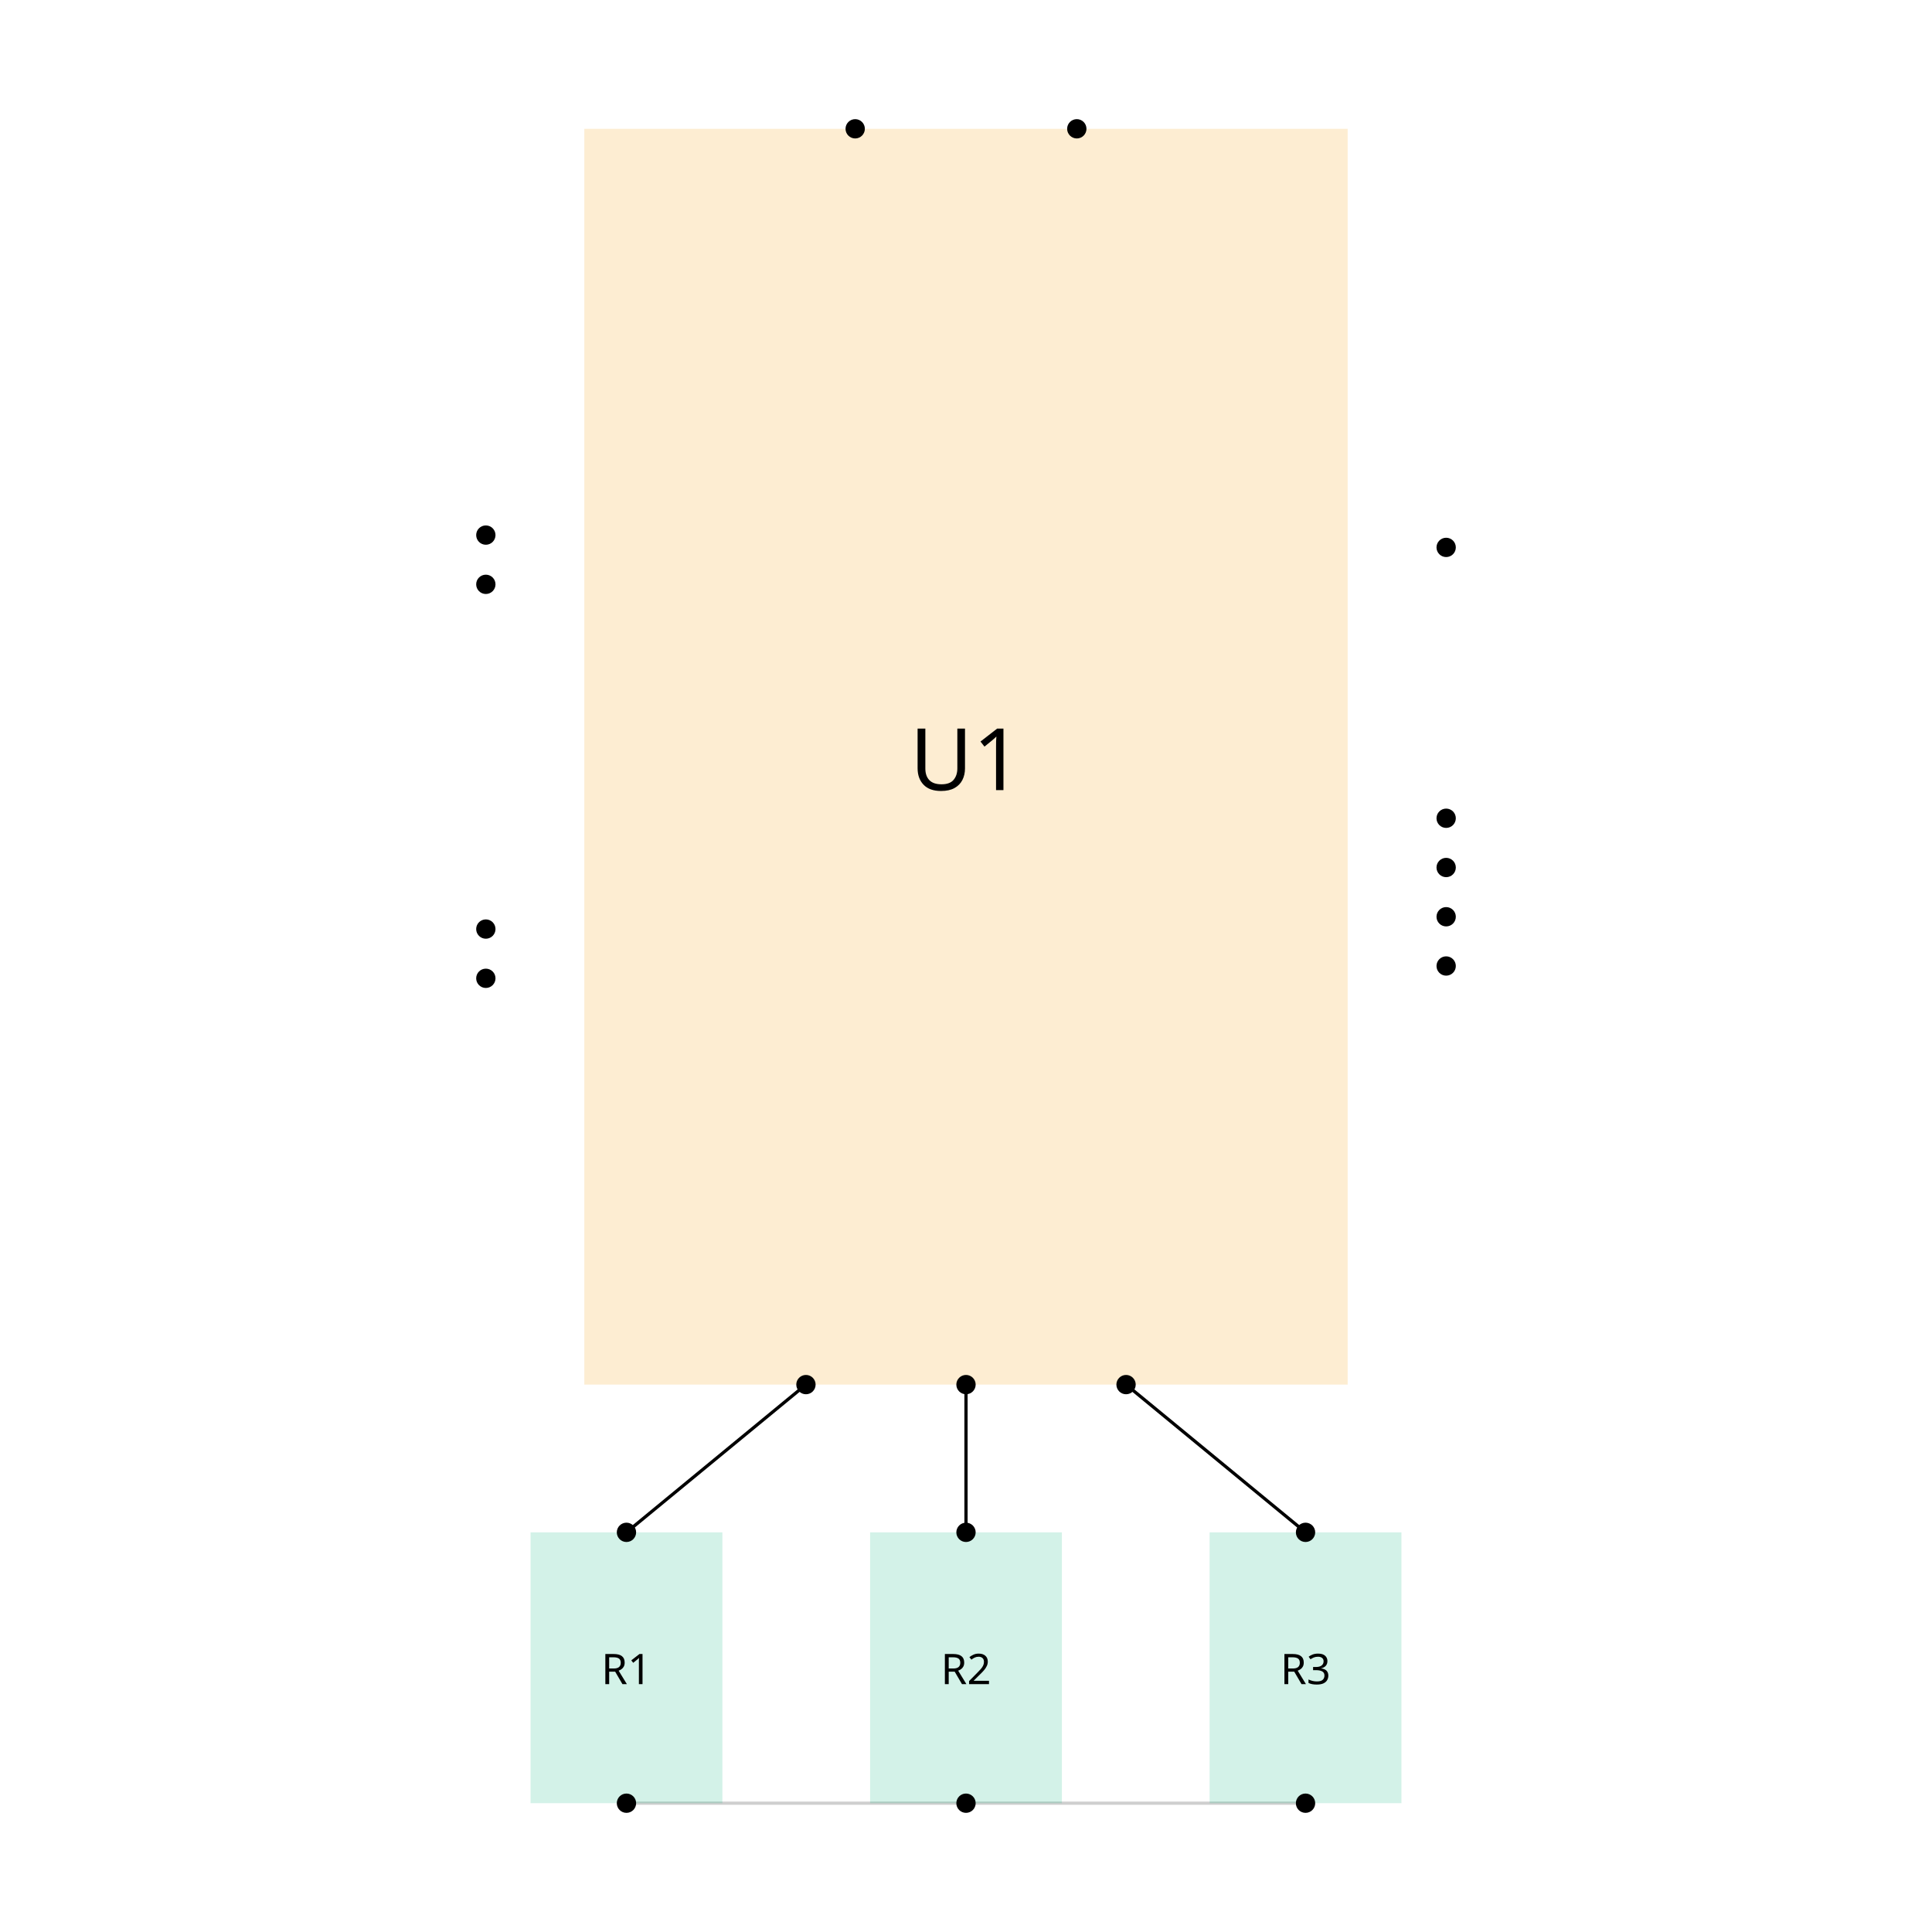
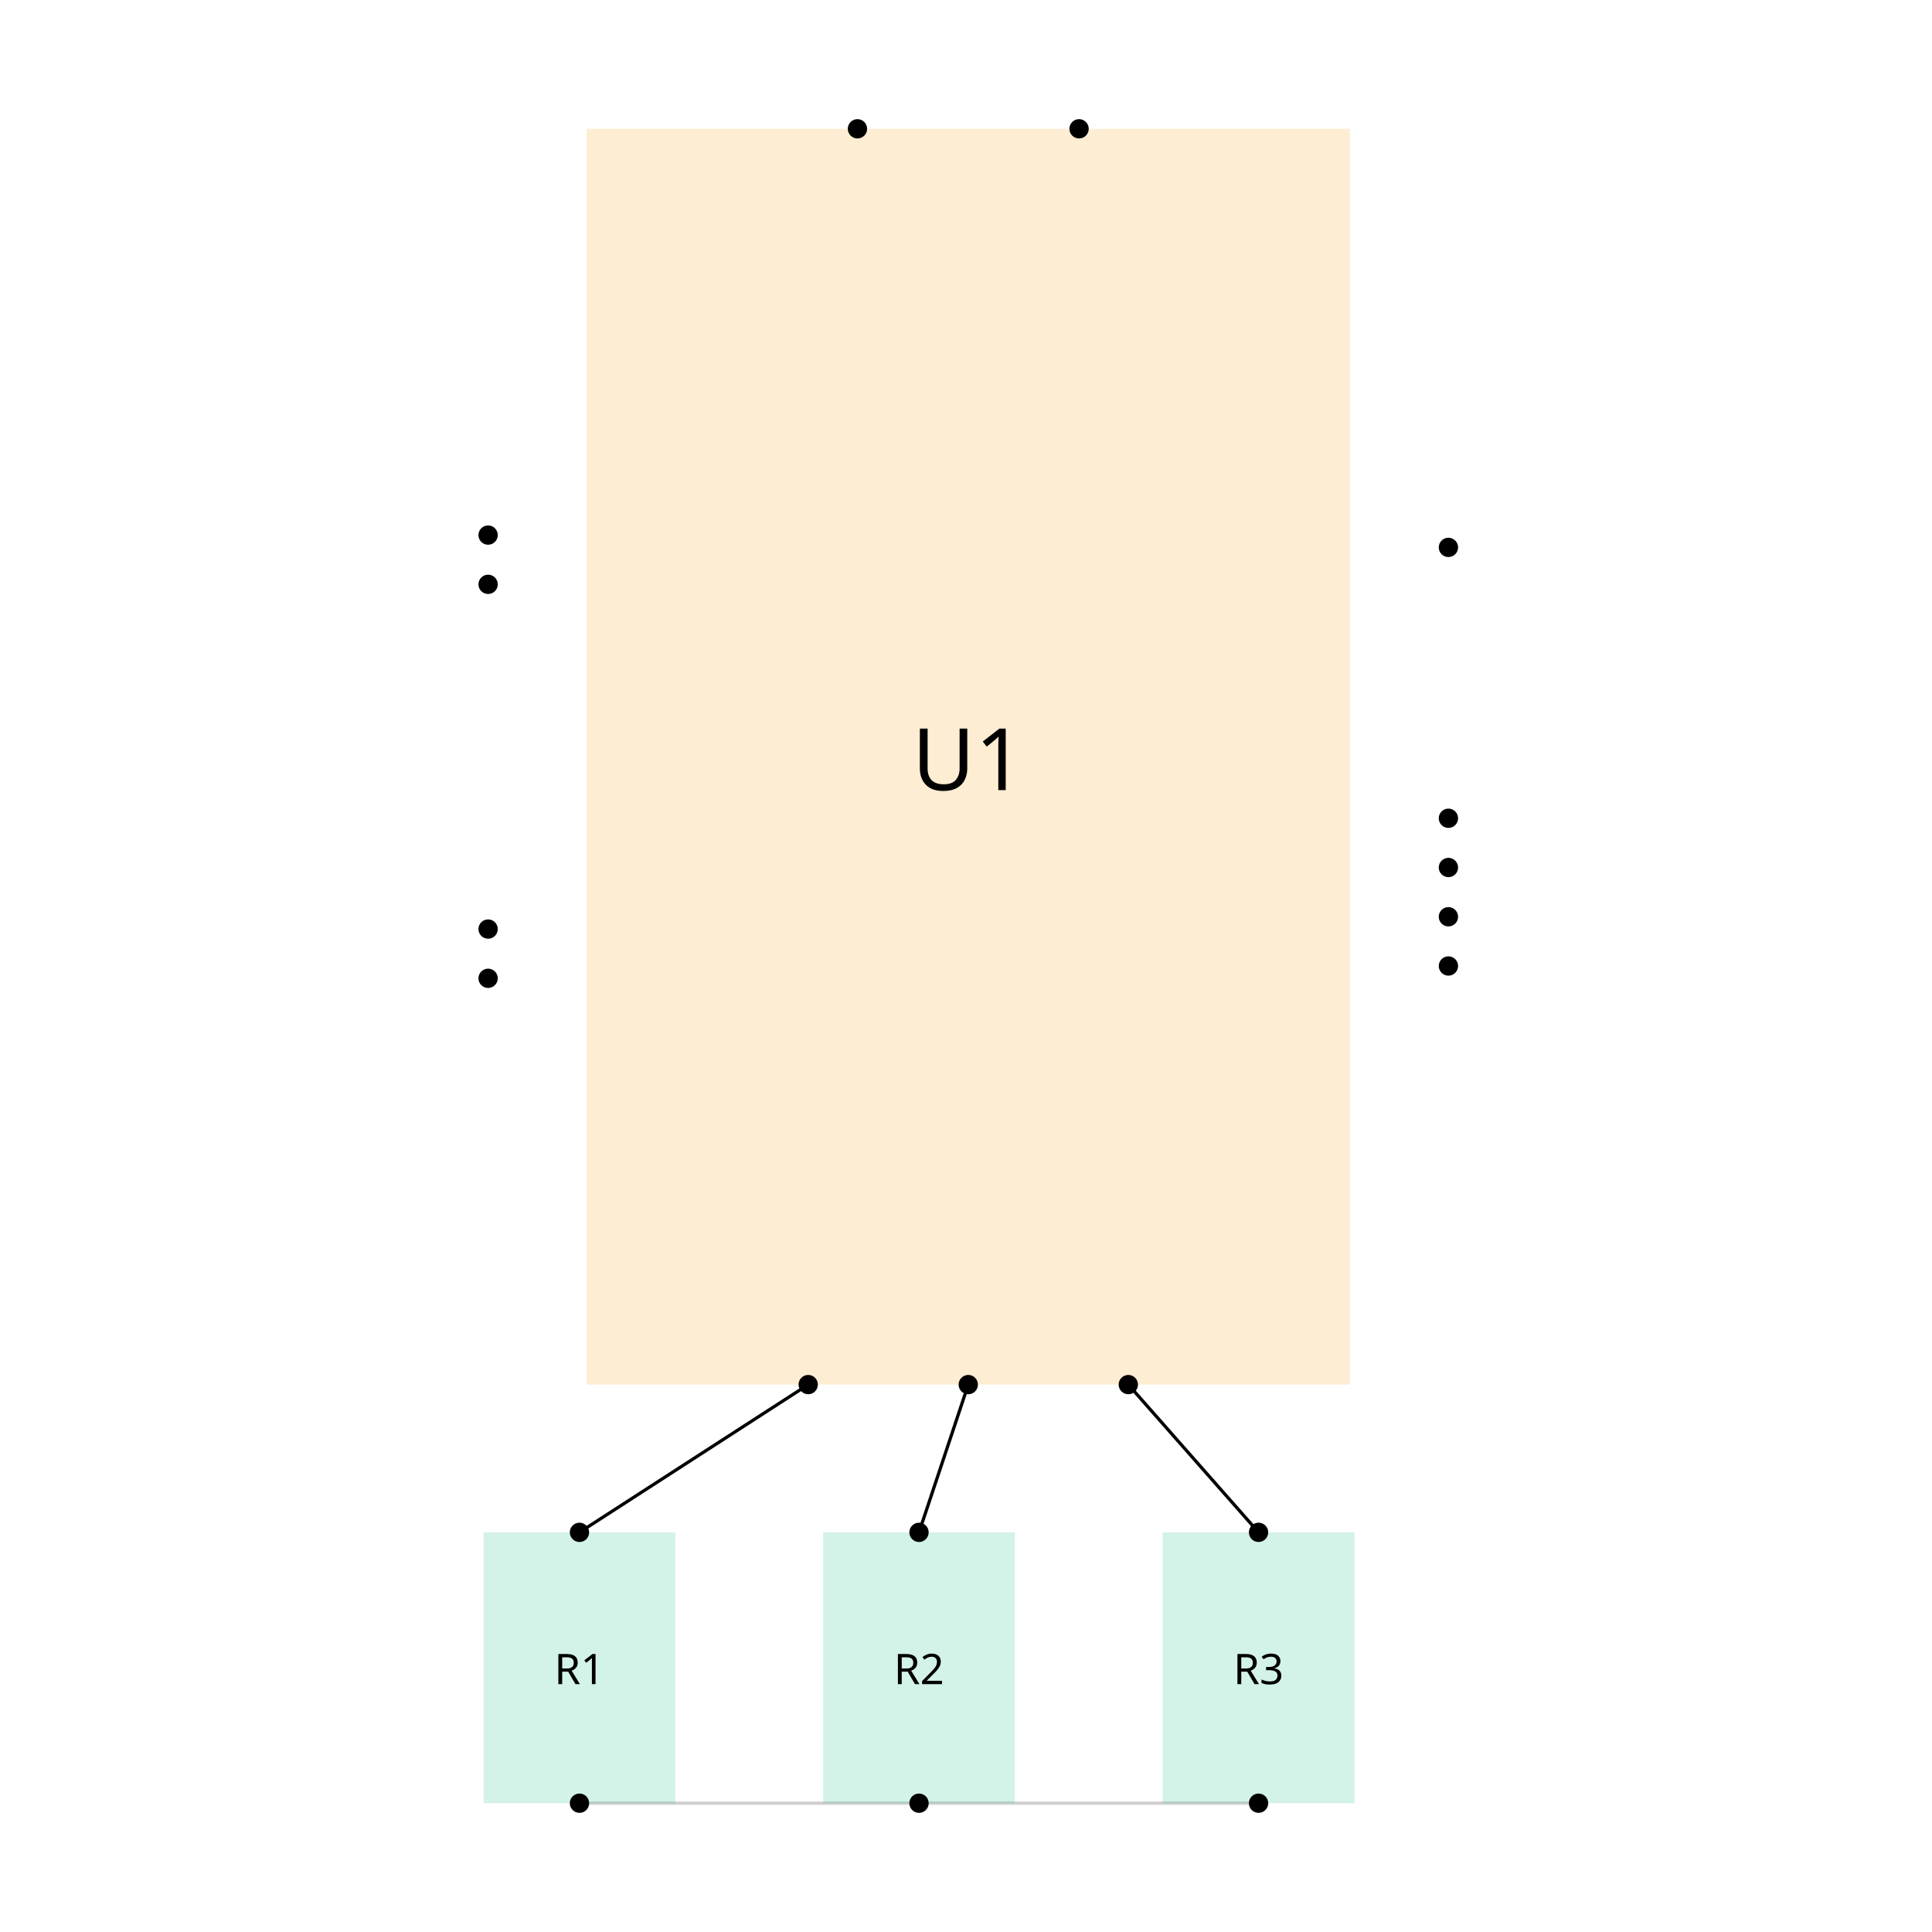
<svg xmlns="http://www.w3.org/2000/svg" width="600" height="600" viewBox="0 0 600 600">
  <rect width="100%" height="100%" fill="white" />
  <g>
-     <polyline data-points="-1.378910699999999,-4.25 -1.0103336092965664e-16,-4.25" data-type="line" data-label="" points="194.554,560 300,560" fill="none" stroke="rgba(0,0,0,0.1)" stroke-width="1px" />
+     <polyline data-points="-1.578910699999999,-4.25 -0.20000000000000012,-4.25" data-type="line" data-label="" points="179.962,560 285.408,560" fill="none" stroke="rgba(0,0,0,0.1)" stroke-width="1px" />
  </g>
  <g>
-     <polyline data-points="-1.378910699999999,-4.25 1.3789106999999992,-4.25" data-type="line" data-label="" points="194.554,560 405.446,560" fill="none" stroke="rgba(0,0,0,0.1)" stroke-width="1px" />
+     <polyline data-points="-1.578910699999999,-4.25 1.178910699999999,-4.25" data-type="line" data-label="" points="179.962,560 390.854,560" fill="none" stroke="rgba(0,0,0,0.1)" stroke-width="1px" />
  </g>
  <g>
-     <polyline data-points="-1.0103336092965664e-16,-4.25 1.3789106999999992,-4.25" data-type="line" data-label="" points="300,560 405.446,560" fill="none" stroke="rgba(0,0,0,0.1)" stroke-width="1px" />
+     <polyline data-points="-0.20000000000000012,-4.25 1.178910699999999,-4.25" data-type="line" data-label="" points="285.408,560 390.854,560" fill="none" stroke="rgba(0,0,0,0.1)" stroke-width="1px" />
  </g>
  <g>
-     <polyline data-points="1.0103336092965664e-16,-3.1500000000000004 0,-2.55" data-type="line" data-label="" points="300,475.882 300,430" fill="none" stroke="black" stroke-width="1px" />
+     <polyline data-points="-0.1999999999999999,-3.1500000000000004 0,-2.55" data-type="line" data-label="" points="285.408,475.882 300.702,430" fill="none" stroke="black" stroke-width="1px" />
  </g>
  <g>
-     <polyline data-points="-1.378910699999999,-3.1500000000000004 -0.65,-2.55" data-type="line" data-label="" points="194.554,475.882 250.294,430" fill="none" stroke="black" stroke-width="1px" />
+     <polyline data-points="-1.578910699999999,-3.1500000000000004 -0.65,-2.55" data-type="line" data-label="" points="179.962,475.882 250.996,430" fill="none" stroke="black" stroke-width="1px" />
  </g>
  <g>
-     <polyline data-points="1.3789106999999992,-3.1500000000000004 0.65,-2.55" data-type="line" data-label="" points="405.446,475.882 349.706,430" fill="none" stroke="black" stroke-width="1px" />
+     <polyline data-points="1.178910699999999,-3.1500000000000004 0.65,-2.55" data-type="line" data-label="" points="390.854,475.882 350.408,430" fill="none" stroke="black" stroke-width="1px" />
  </g>
  <g>
-     <rect data-type="rect" data-label="U1" data-x="0" data-y="0" x="181.471" y="40" width="237.059" height="390" fill="rgba(245, 158, 11, 0.18)" stroke="none" stroke-width="0.013" />
+     <rect data-type="rect" data-label="U1" data-x="0" data-y="0" x="182.173" y="40" width="237.059" height="390" fill="rgba(245, 158, 11, 0.18)" stroke="none" stroke-width="0.013" />
  </g>
  <g>
-     <rect data-type="rect" data-label="R1" data-x="-1.378910699999999" data-y="-3.7" x="164.772" y="475.882" width="59.564" height="84.118" fill="rgba(16, 185, 129, 0.18)" stroke="none" stroke-width="0.013" />
+     <rect data-type="rect" data-label="R1" data-x="-1.578910699999999" data-y="-3.7" x="150.18" y="475.882" width="59.564" height="84.118" fill="rgba(16, 185, 129, 0.18)" stroke="none" stroke-width="0.013" />
  </g>
  <g>
-     <rect data-type="rect" data-label="R2" data-x="0" data-y="-3.7" x="270.218" y="475.882" width="59.564" height="84.118" fill="rgba(16, 185, 129, 0.18)" stroke="none" stroke-width="0.013" />
+     <rect data-type="rect" data-label="R2" data-x="-0.2" data-y="-3.7" x="255.626" y="475.882" width="59.564" height="84.118" fill="rgba(16, 185, 129, 0.18)" stroke="none" stroke-width="0.013" />
  </g>
  <g>
-     <rect data-type="rect" data-label="R3" data-x="1.3789106999999992" data-y="-3.7" x="375.664" y="475.882" width="59.564" height="84.118" fill="rgba(16, 185, 129, 0.18)" stroke="none" stroke-width="0.013" />
+     <rect data-type="rect" data-label="R3" data-x="1.178910699999999" data-y="-3.7" x="361.072" y="475.882" width="59.564" height="84.118" fill="rgba(16, 185, 129, 0.18)" stroke="none" stroke-width="0.013" />
  </g>
-   <text data-type="text" data-label="U1" data-x="0" data-y="0" x="300" y="235" fill="black" font-size="26.765" font-family="sans-serif" text-anchor="middle" dominant-baseline="central">U1</text>
-   <text data-type="text" data-label="R1" data-x="-1.378910699999999" data-y="-3.7" x="194.554" y="517.941" fill="black" font-size="13.104" font-family="sans-serif" text-anchor="middle" dominant-baseline="central">R1</text>
-   <text data-type="text" data-label="R2" data-x="0" data-y="-3.7" x="300" y="517.941" fill="black" font-size="13.104" font-family="sans-serif" text-anchor="middle" dominant-baseline="central">R2</text>
-   <text data-type="text" data-label="R3" data-x="1.3789106999999992" data-y="-3.7" x="405.446" y="517.941" fill="black" font-size="13.104" font-family="sans-serif" text-anchor="middle" dominant-baseline="central">R3</text>
+   <text data-type="text" data-label="U1" data-x="0" data-y="0" x="300.702" y="235" fill="black" font-size="26.765" font-family="sans-serif" text-anchor="middle" dominant-baseline="central">U1</text>
+   <text data-type="text" data-label="R1" data-x="-1.578910699999999" data-y="-3.7" x="179.962" y="517.941" fill="black" font-size="13.104" font-family="sans-serif" text-anchor="middle" dominant-baseline="central">R1</text>
+   <text data-type="text" data-label="R2" data-x="-0.2" data-y="-3.7" x="285.408" y="517.941" fill="black" font-size="13.104" font-family="sans-serif" text-anchor="middle" dominant-baseline="central">R2</text>
+   <text data-type="text" data-label="R3" data-x="1.178910699999999" data-y="-3.7" x="390.854" y="517.941" fill="black" font-size="13.104" font-family="sans-serif" text-anchor="middle" dominant-baseline="central">R3</text>
  <g>
-     <circle data-type="point" data-label="U1.1" data-x="-1.9500000000000002" data-y="-0.7000000000000001" cx="150.882" cy="288.529" r="3" fill="black" />
+     <circle data-type="point" data-label="U1.1" data-x="-1.9500000000000002" data-y="-0.7000000000000001" cx="151.585" cy="288.529" r="3" fill="black" />
  </g>
  <g>
-     <circle data-type="point" data-label="U1.2" data-x="-1.9500000000000002" data-y="-0.9" cx="150.882" cy="303.824" r="3" fill="black" />
+     <circle data-type="point" data-label="U1.2" data-x="-1.9500000000000002" data-y="-0.9" cx="151.585" cy="303.824" r="3" fill="black" />
  </g>
  <g>
-     <circle data-type="point" data-label="U1.4" data-x="1.9500000000000002" data-y="-0.85" cx="449.118" cy="300" r="3" fill="black" />
+     <circle data-type="point" data-label="U1.4" data-x="1.9500000000000002" data-y="-0.85" cx="449.82" cy="300" r="3" fill="black" />
  </g>
  <g>
-     <circle data-type="point" data-label="U1.5" data-x="1.9500000000000002" data-y="-0.2499999999999999" cx="449.118" cy="254.118" r="3" fill="black" />
+     <circle data-type="point" data-label="U1.5" data-x="1.9500000000000002" data-y="-0.2499999999999999" cx="449.82" cy="254.118" r="3" fill="black" />
  </g>
  <g>
-     <circle data-type="point" data-label="U1.6" data-x="1.9500000000000002" data-y="-0.44999999999999996" cx="449.118" cy="269.412" r="3" fill="black" />
+     <circle data-type="point" data-label="U1.6" data-x="1.9500000000000002" data-y="-0.44999999999999996" cx="449.82" cy="269.412" r="3" fill="black" />
  </g>
  <g>
-     <circle data-type="point" data-label="U1.7" data-x="-0.44999999999999996" data-y="2.55" cx="265.588" cy="40" r="3" fill="black" />
+     <circle data-type="point" data-label="U1.7" data-x="-0.44999999999999996" data-y="2.55" cx="266.29" cy="40" r="3" fill="black" />
  </g>
  <g>
-     <circle data-type="point" data-label="U1.8" data-x="-1.9500000000000002" data-y="0.7" cx="150.882" cy="181.471" r="3" fill="black" />
+     <circle data-type="point" data-label="U1.8" data-x="-1.9500000000000002" data-y="0.7" cx="151.585" cy="181.471" r="3" fill="black" />
  </g>
  <g>
-     <circle data-type="point" data-label="U1.9" data-x="0.44999999999999996" data-y="2.55" cx="334.412" cy="40" r="3" fill="black" />
+     <circle data-type="point" data-label="U1.9" data-x="0.44999999999999996" data-y="2.55" cx="335.114" cy="40" r="3" fill="black" />
  </g>
  <g>
-     <circle data-type="point" data-label="U1.10" data-x="1.9500000000000002" data-y="0.85" cx="449.118" cy="170" r="3" fill="black" />
+     <circle data-type="point" data-label="U1.10" data-x="1.9500000000000002" data-y="0.85" cx="449.82" cy="170" r="3" fill="black" />
  </g>
  <g>
-     <circle data-type="point" data-label="U1.12" data-x="0" data-y="-2.55" cx="300" cy="430" r="3" fill="black" />
+     <circle data-type="point" data-label="U1.12" data-x="0" data-y="-2.55" cx="300.702" cy="430" r="3" fill="black" />
  </g>
  <g>
-     <circle data-type="point" data-label="U1.13" data-x="-1.9500000000000002" data-y="0.9" cx="150.882" cy="166.176" r="3" fill="black" />
+     <circle data-type="point" data-label="U1.13" data-x="-1.9500000000000002" data-y="0.9" cx="151.585" cy="166.176" r="3" fill="black" />
  </g>
  <g>
-     <circle data-type="point" data-label="U1.14" data-x="1.9500000000000002" data-y="-0.6499999999999999" cx="449.118" cy="284.706" r="3" fill="black" />
+     <circle data-type="point" data-label="U1.14" data-x="1.9500000000000002" data-y="-0.6499999999999999" cx="449.82" cy="284.706" r="3" fill="black" />
  </g>
  <g>
-     <circle data-type="point" data-label="U1.15" data-x="-0.65" data-y="-2.55" cx="250.294" cy="430" r="3" fill="black" />
+     <circle data-type="point" data-label="U1.15" data-x="-0.65" data-y="-2.55" cx="250.996" cy="430" r="3" fill="black" />
  </g>
  <g>
-     <circle data-type="point" data-label="U1.16" data-x="0.65" data-y="-2.55" cx="349.706" cy="430" r="3" fill="black" />
+     <circle data-type="point" data-label="U1.16" data-x="0.65" data-y="-2.55" cx="350.408" cy="430" r="3" fill="black" />
  </g>
  <g>
-     <circle data-type="point" data-label="R1.1" data-x="-1.378910699999999" data-y="-3.1500000000000004" cx="194.554" cy="475.882" r="3" fill="black" />
+     <circle data-type="point" data-label="R1.1" data-x="-1.578910699999999" data-y="-3.1500000000000004" cx="179.962" cy="475.882" r="3" fill="black" />
  </g>
  <g>
-     <circle data-type="point" data-label="R1.2 (charger_connectivity_net0)" data-x="-1.378910699999999" data-y="-4.25" cx="194.554" cy="560" r="3" fill="black" />
+     <circle data-type="point" data-label="R1.2 (charger_connectivity_net0)" data-x="-1.578910699999999" data-y="-4.25" cx="179.962" cy="560" r="3" fill="black" />
  </g>
  <g>
-     <circle data-type="point" data-label="R2.1" data-x="1.0103336092965664e-16" data-y="-3.1500000000000004" cx="300" cy="475.882" r="3" fill="black" />
+     <circle data-type="point" data-label="R2.1" data-x="-0.1999999999999999" data-y="-3.1500000000000004" cx="285.408" cy="475.882" r="3" fill="black" />
  </g>
  <g>
-     <circle data-type="point" data-label="R2.2 (charger_connectivity_net0)" data-x="-1.0103336092965664e-16" data-y="-4.25" cx="300" cy="560" r="3" fill="black" />
+     <circle data-type="point" data-label="R2.2 (charger_connectivity_net0)" data-x="-0.20000000000000012" data-y="-4.25" cx="285.408" cy="560" r="3" fill="black" />
  </g>
  <g>
-     <circle data-type="point" data-label="R3.1" data-x="1.3789106999999992" data-y="-3.1500000000000004" cx="405.446" cy="475.882" r="3" fill="black" />
+     <circle data-type="point" data-label="R3.1" data-x="1.178910699999999" data-y="-3.1500000000000004" cx="390.854" cy="475.882" r="3" fill="black" />
  </g>
  <g>
-     <circle data-type="point" data-label="R3.2 (charger_connectivity_net0)" data-x="1.3789106999999992" data-y="-4.25" cx="405.446" cy="560" r="3" fill="black" />
+     <circle data-type="point" data-label="R3.2 (charger_connectivity_net0)" data-x="1.178910699999999" data-y="-4.25" cx="390.854" cy="560" r="3" fill="black" />
  </g>
  <g id="crosshair" style="display: none">
    <line id="crosshair-h" y1="0" y2="600" stroke="#666" stroke-width="0.5" />
    <line id="crosshair-v" x1="0" x2="600" stroke="#666" stroke-width="0.5" />
    <text id="coordinates" font-family="monospace" font-size="12" fill="#666" />
  </g>
</svg>
